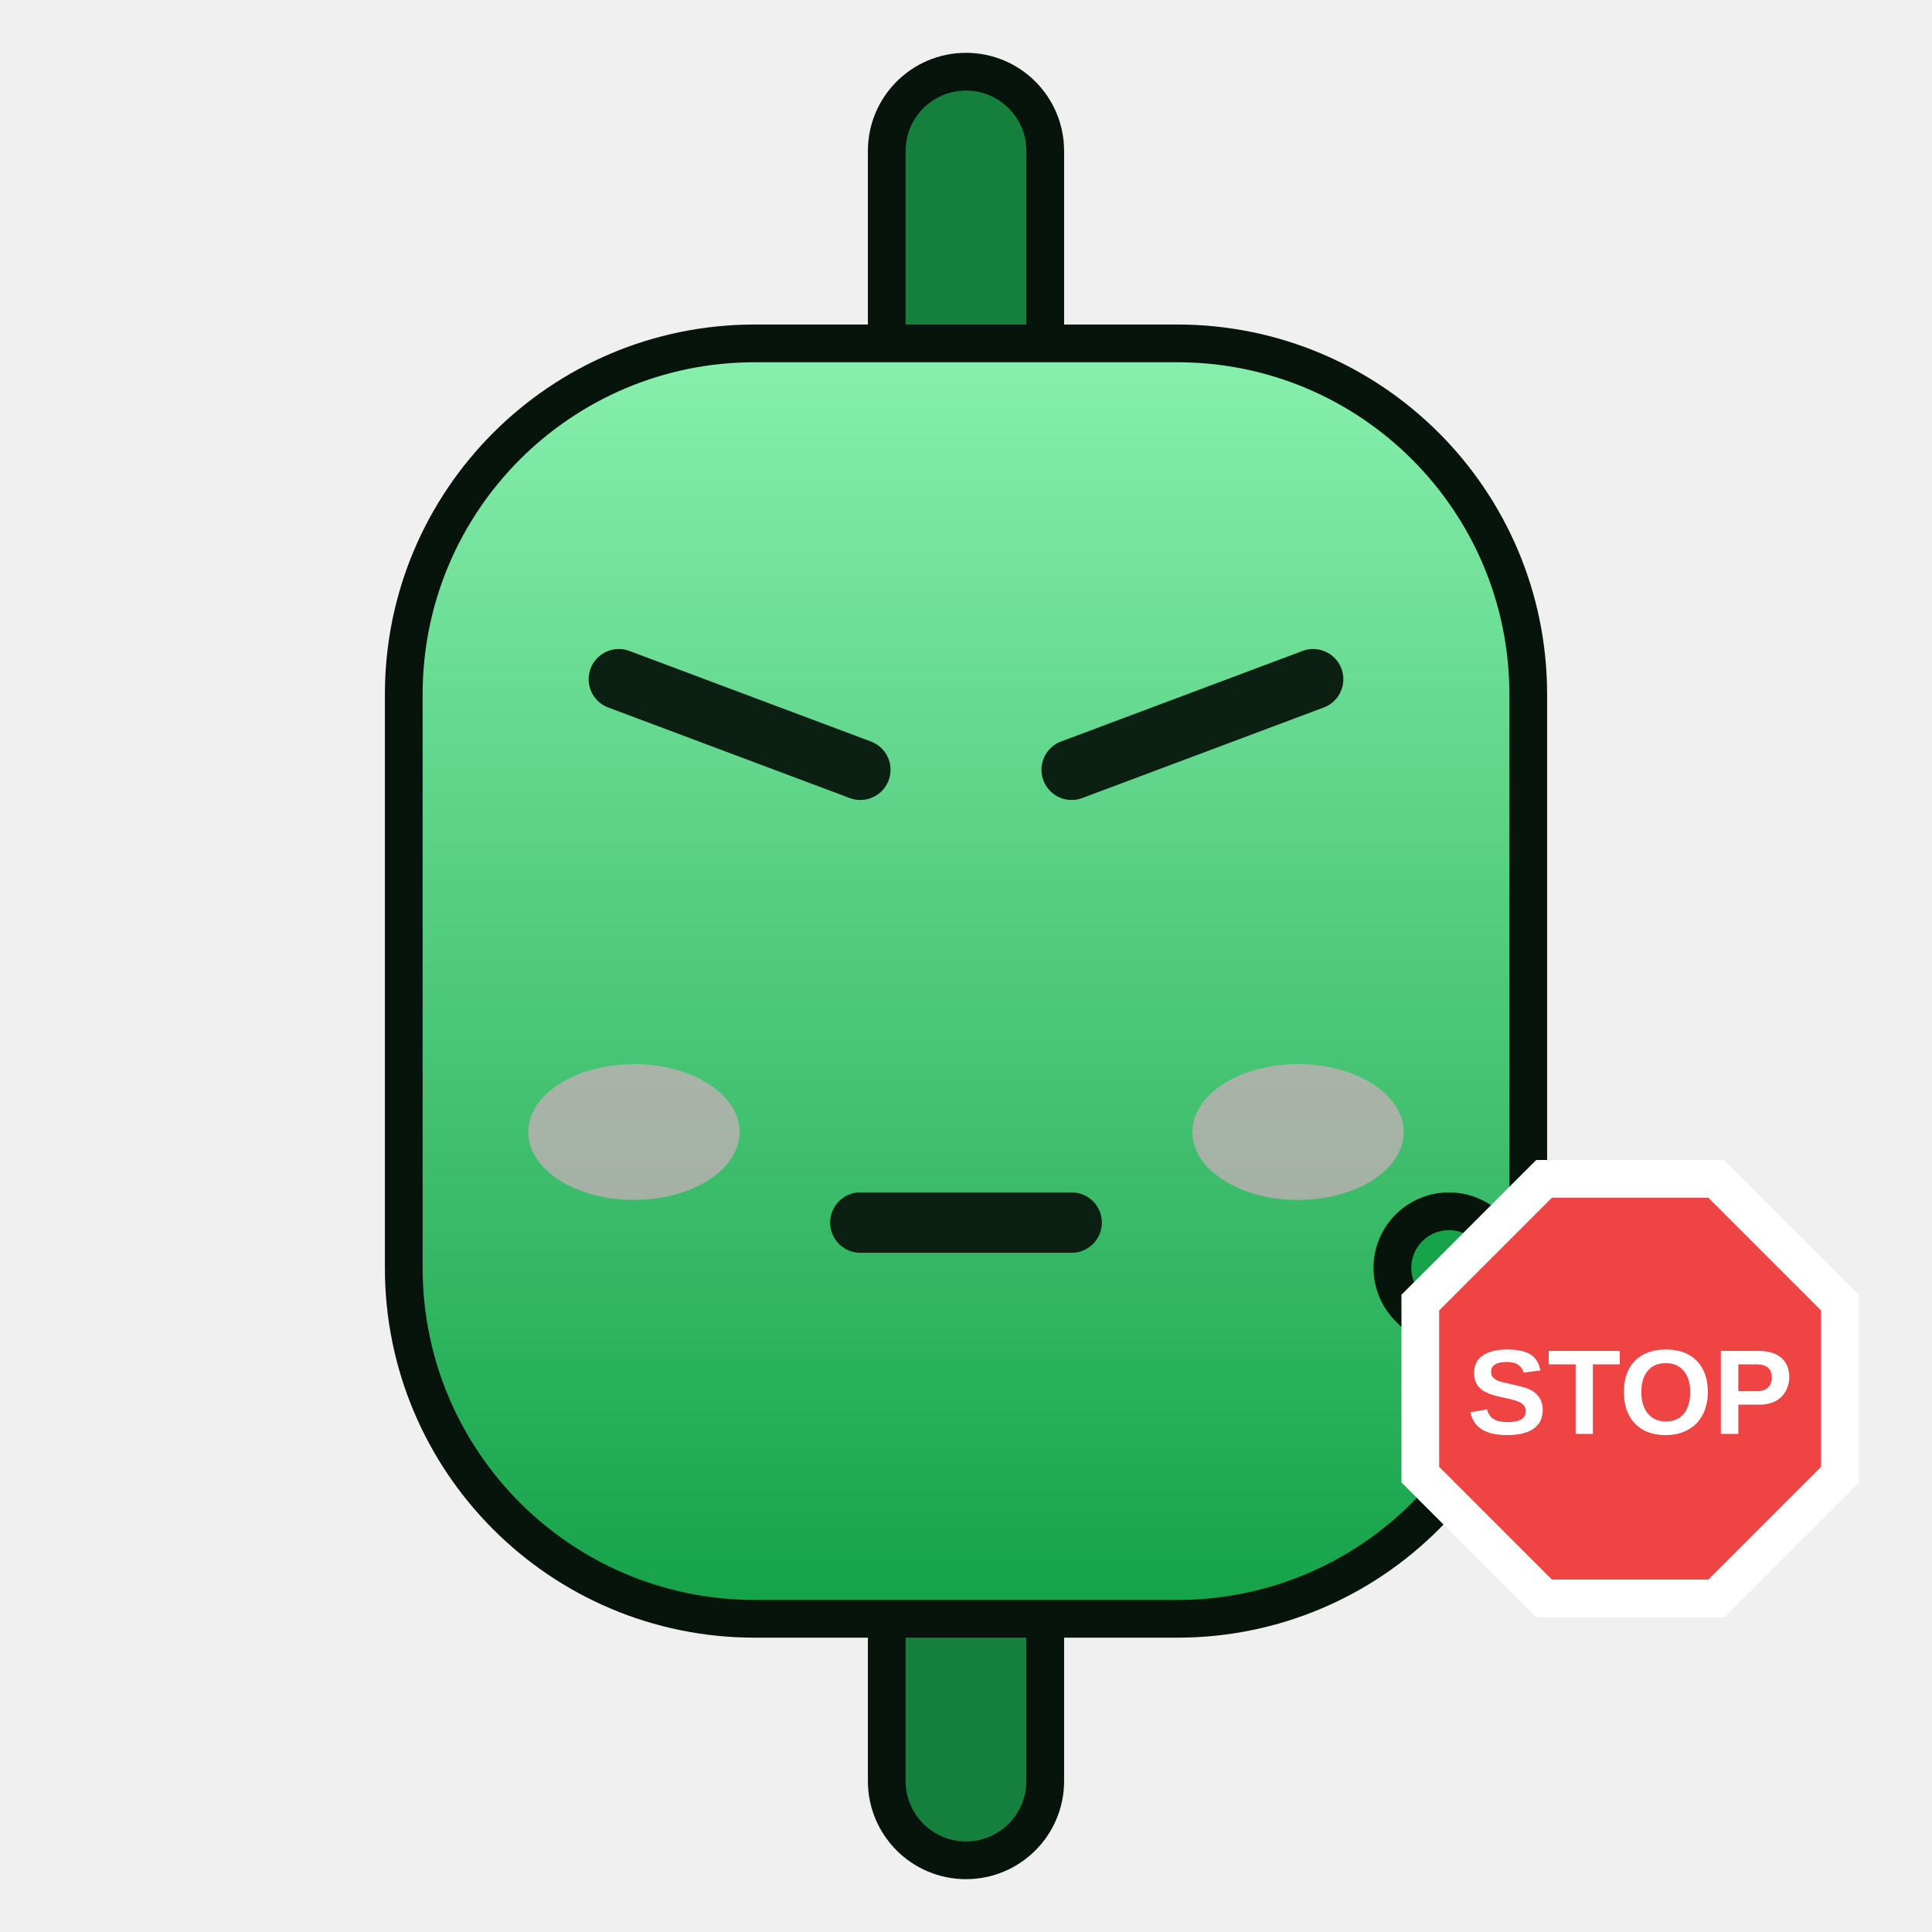
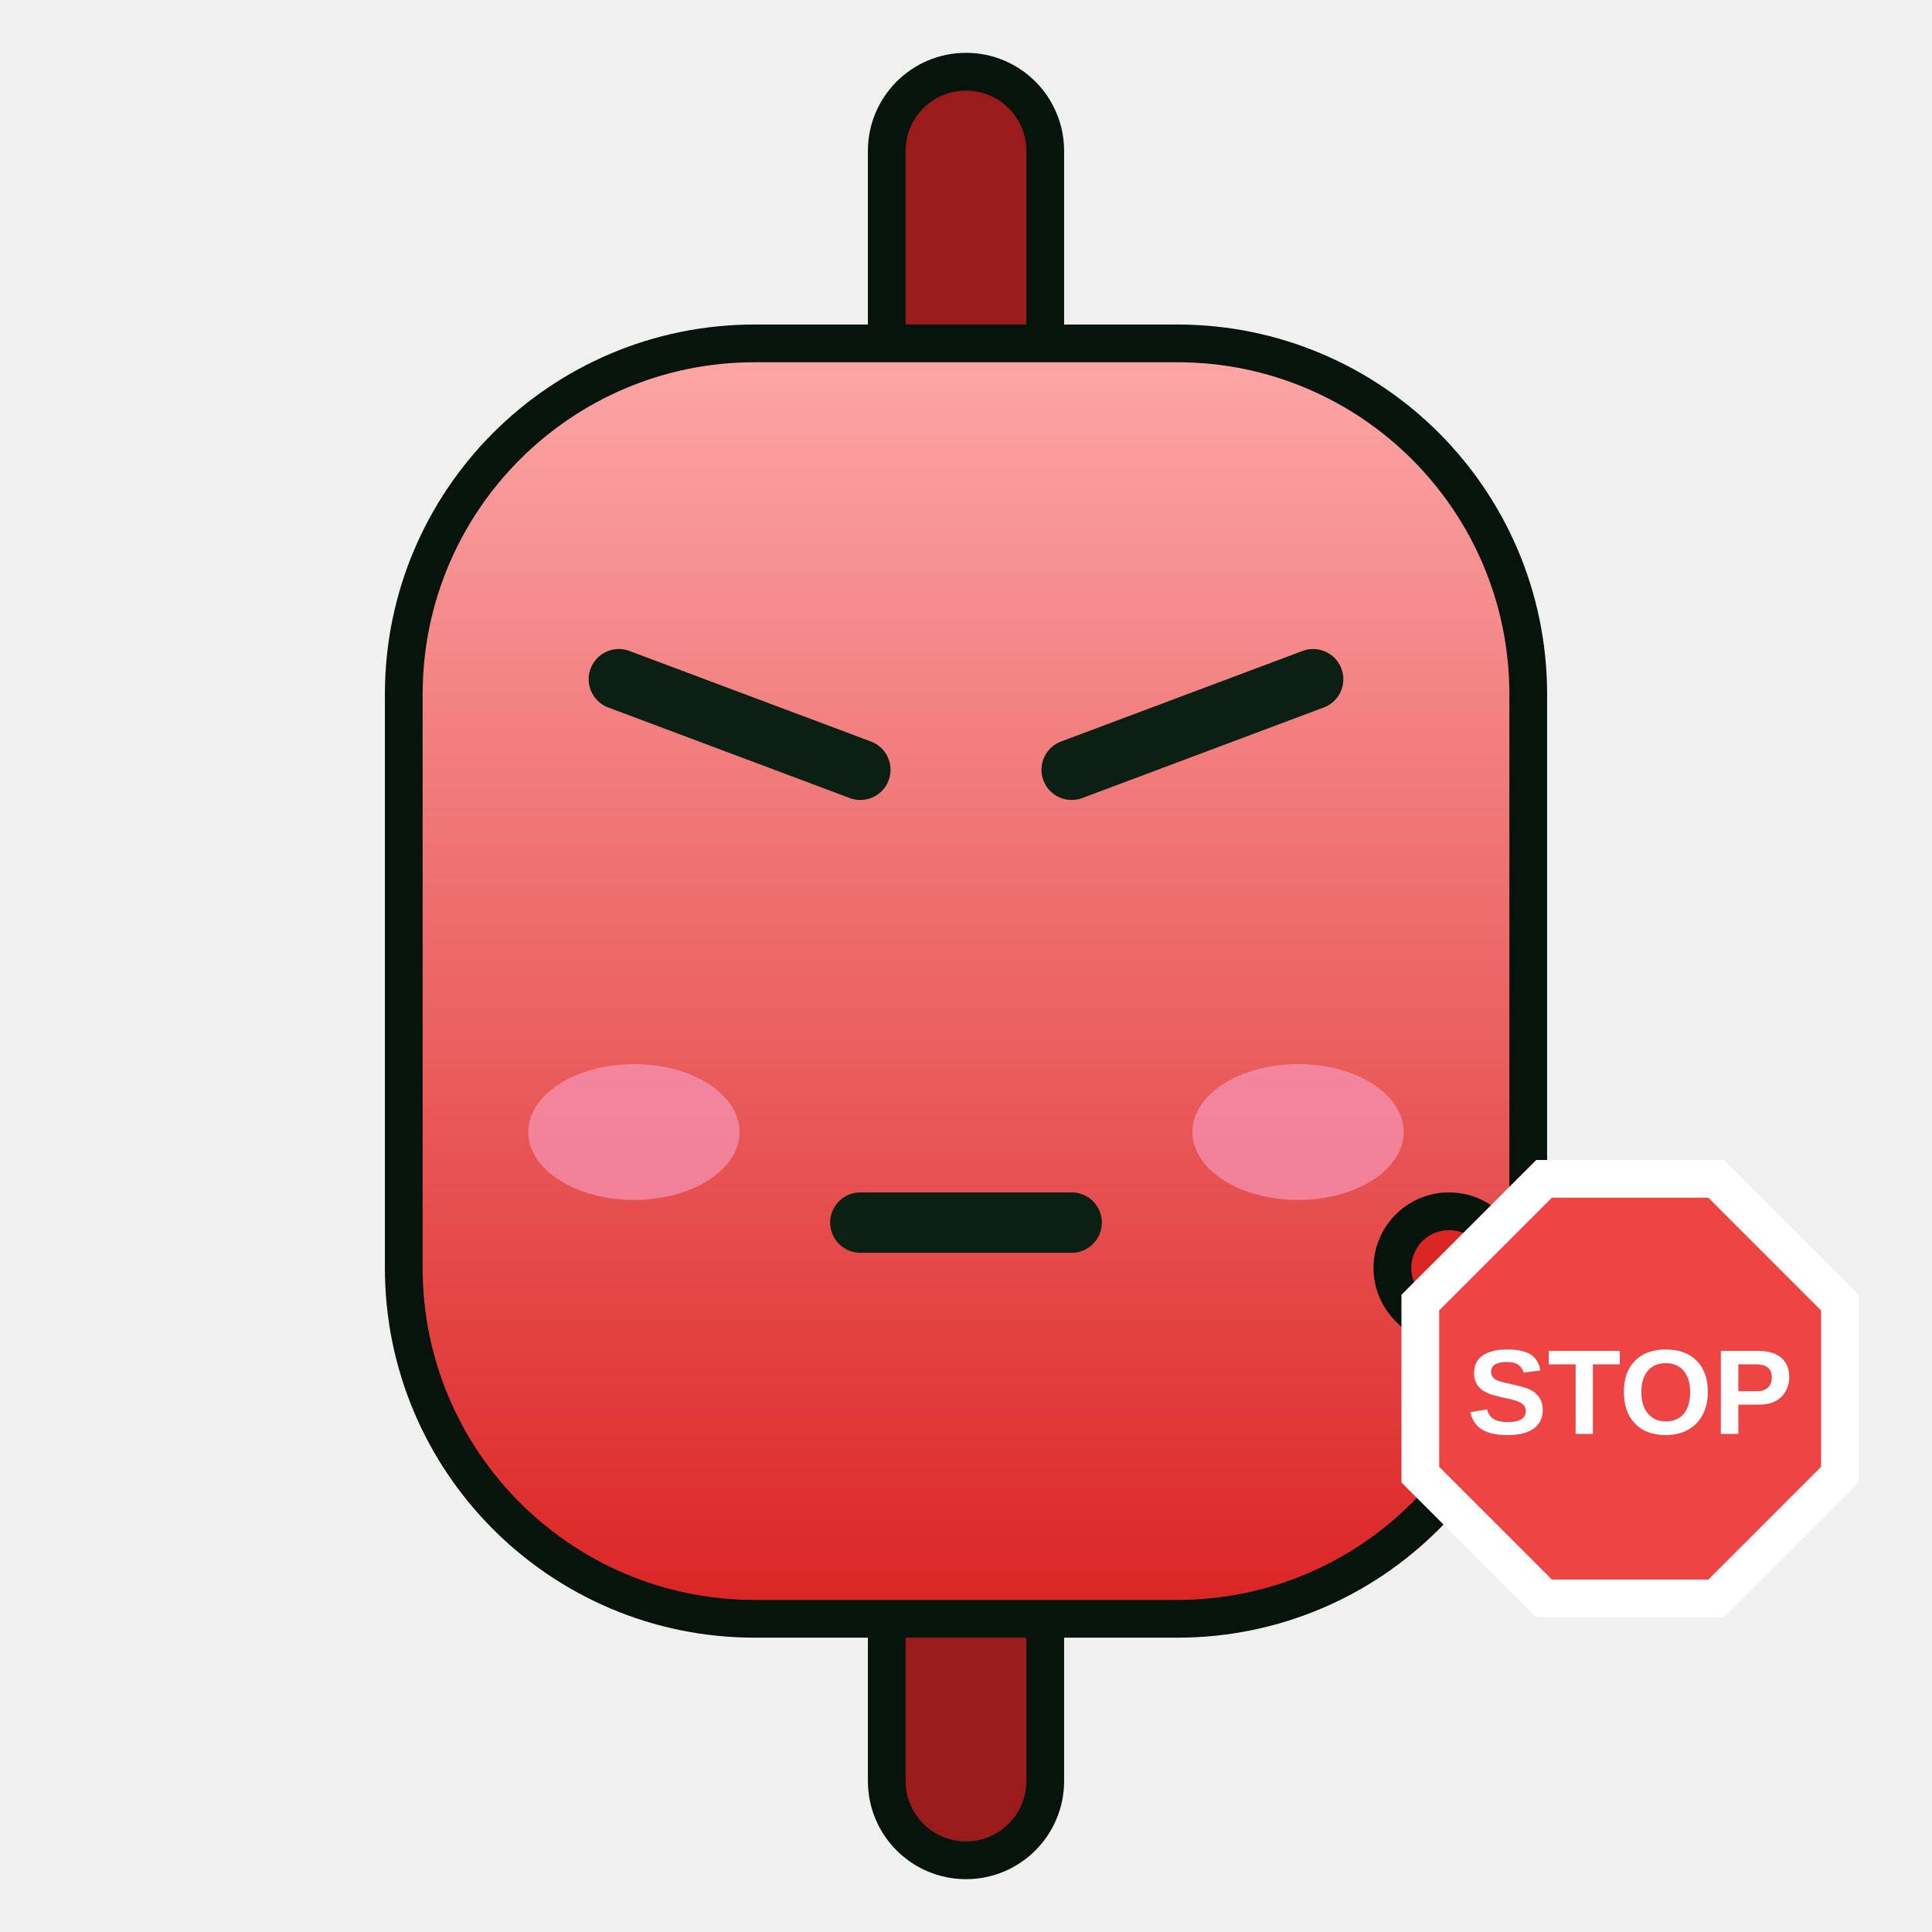
<svg xmlns="http://www.w3.org/2000/svg" viewBox="0 0 128 128" width="256" height="256">
  <defs>
    <linearGradient id="g" x1="0" y1="0" x2="0" y2="1">
-       <stop offset="0" stop-color="#86efac" />
-       <stop offset="1" stop-color="#16a34a" />
+       <stop offset="0" stop-color="#fca5a5" />
+       <stop offset="1" stop-color="#dc2626" />
    </linearGradient>
  </defs>
-   <rect x="60" y="6" width="8" height="116" rx="4" fill="#15803d" stroke="#06140b" stroke-width="5" paint-order="stroke" />
+   <rect x="60" y="6" width="8" height="116" rx="4" fill="#991b1b" stroke="#06140b" stroke-width="5" paint-order="stroke" />
  <rect x="28" y="24" width="72" height="82" rx="22" fill="url(#g)" stroke="#06140b" stroke-width="5" paint-order="stroke" />
  <ellipse cx="42" cy="75" rx="7" ry="4.5" fill="#f9a8d4" opacity="0.55" />
  <ellipse cx="86" cy="75" rx="7" ry="4.5" fill="#f9a8d4" opacity="0.55" />
  <path d="M41 45 L57 51" fill="none" stroke="#0b1f12" stroke-width="4" stroke-linecap="round" stroke-linejoin="round" />
  <path d="M87 45 L71 51" fill="none" stroke="#0b1f12" stroke-width="4" stroke-linecap="round" stroke-linejoin="round" />
  <path d="M57 81 L71 81" fill="none" stroke="#0b1f12" stroke-width="4" stroke-linecap="round" stroke-linejoin="round" />
  <path d="M96 84 L104 92" stroke="#06140b" stroke-width="10" stroke-linecap="round" />
-   <path d="M96 84 L104 92" stroke="#16a34a" stroke-width="5" stroke-linecap="round" />
+   <path d="M96 84 L104 92" stroke="#dc2626" stroke-width="5" stroke-linecap="round" />
  <polygon points="121.9,97.7 113.7,105.9 102.3,105.9 94.1,97.7 94.1,86.3 102.3,78.1 113.7,78.1 121.9,86.3" fill="#ef4444" stroke="#fff" stroke-width="2.5" />
  <text x="108" y="95" font-family="Arial, sans-serif" font-size="8" font-weight="700" fill="#fff" text-anchor="middle">STOP</text>
</svg>
